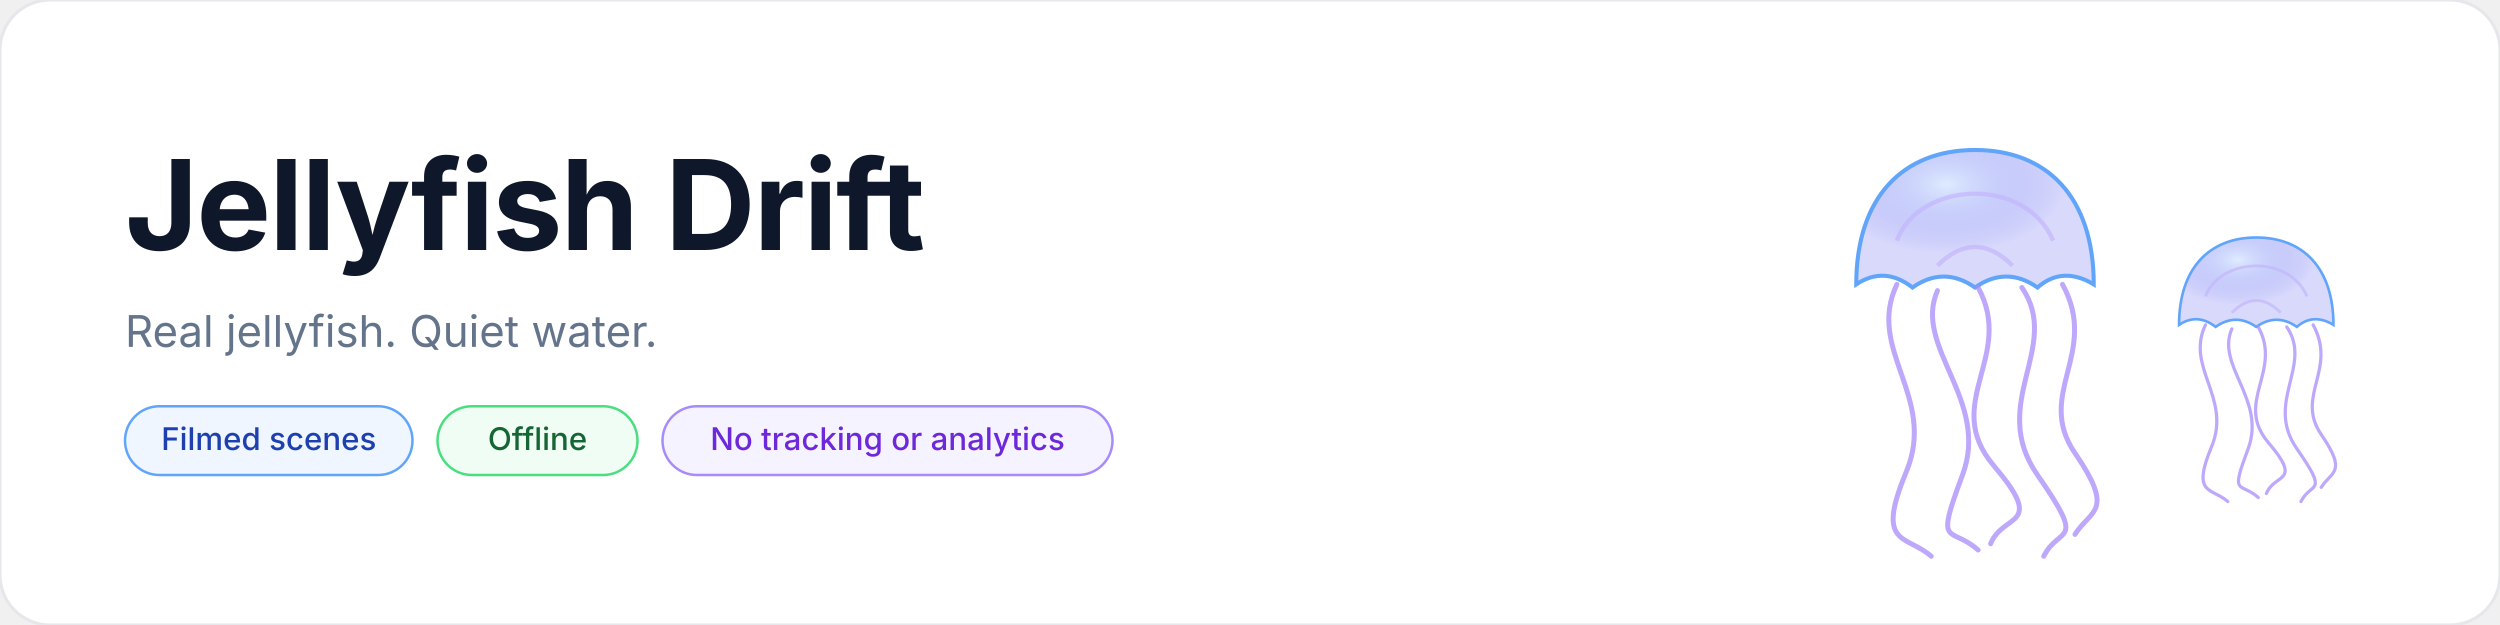
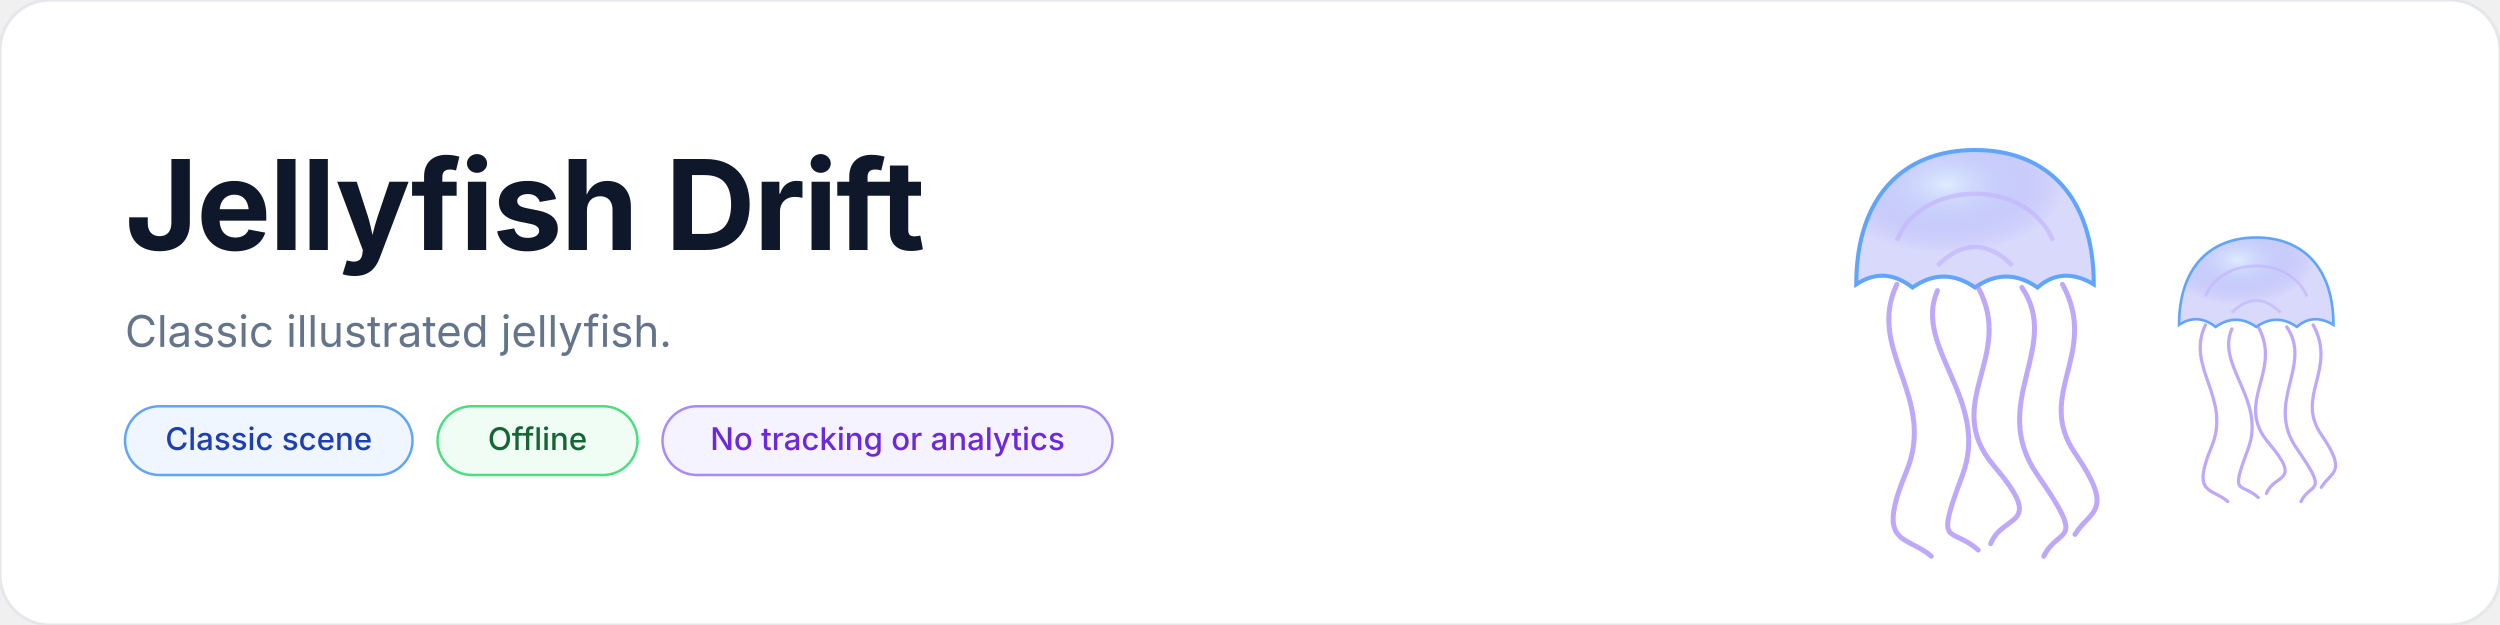
<svg xmlns="http://www.w3.org/2000/svg" width="800" height="200" viewBox="0 0 800 200" role="img" aria-labelledby="title desc">
  <defs>
    <linearGradient id="background" x2="1" y2="1">
      <stop stop-color="#0c0a09" />
      <stop offset="1" stop-color="#1c1917" />
    </linearGradient>
    <radialGradient id="bell" cx="38%" cy="25%">
      <stop stop-color="#dbeafe" stop-opacity=".9" />
      <stop offset="1" stop-color="#6366f1" stop-opacity=".25" />
    </radialGradient>
  </defs>
  <rect width="800" height="200" rx="16" fill="#fff" stroke="#e5e7eb" />
  <g font-family="system-ui,-apple-system,'Segoe UI',sans-serif">
    <text x="40" y="80" fill="#0f172a" font-size="40" font-weight="700" letter-spacing="-.5">Jellyfish Drift</text>
-     <text x="40" y="111" fill="#64748b" font-size="14">Real jellyfish. Quiet water.</text>
+     <text x="40" y="111" fill="#64748b" font-size="14">Classic illustrated jellyfish.</text>
    <g font-size="10" font-weight="500" text-anchor="middle">
      <rect x="40" y="130" width="92" height="22" rx="11" fill="#eff6ff" stroke="#60a5fa" stroke-width=".8" />
-       <text x="86.0" y="144" fill="#1e40af">Filmed scenes</text>
+       <text x="86.0" y="144" fill="#1e40af">Classic scene</text>
      <rect x="140" y="130" width="64" height="22" rx="11" fill="#f0fdf4" stroke="#4ade80" stroke-width=".8" />
      <text x="172.0" y="144" fill="#166534">Offline</text>
      <rect x="212" y="130" width="144" height="22" rx="11" fill="#f5f3ff" stroke="#a78bfa" stroke-width=".8" />
      <text x="284.0" y="144" fill="#6d28d9">No tracking or analytics</text>
    </g>
  </g>
  <g transform="translate(570 36)">
    <g transform="translate(62 12)">
      <g>
        <path d="M-38 43C-38 15-23 0 0 0S38 15 38 43Q28 37 20 44Q10 37 0 44Q-10 37-20 44Q-29 37-38 43Z" fill="url(#bell)" stroke="#60a5fa" stroke-width="1.3" />
        <path d="M-25 29C-18 10 16 8 25 29M-12 37Q0 25 12 37" fill="none" stroke="#c4b5fd" stroke-opacity=".7" stroke-width="1.4" />
        <g fill="none" stroke-linecap="round">
          <path d="M-25 43C-35 64-12 79-22 103S-22 123-14 130M-12 45C-20 63 5 80-4 104S-8 120 1 128M1 44C13 66-11 81 6 101S9 116 5 126M15 44C28 63 4 81 20 104S27 120 22 130M28 43C40 65 19 78 32 97S37 115 32 123" stroke="#a78bfa" stroke-opacity=".75" stroke-width="1.6" />
        </g>
      </g>
    </g>
    <g transform="translate(152 40) scale(.65)">
      <g>
        <path d="M-38 43C-38 15-23 0 0 0S38 15 38 43Q28 37 20 44Q10 37 0 44Q-10 37-20 44Q-29 37-38 43Z" fill="url(#bell)" stroke="#60a5fa" stroke-width="1.3" />
        <path d="M-25 29C-18 10 16 8 25 29M-12 37Q0 25 12 37" fill="none" stroke="#c4b5fd" stroke-opacity=".7" stroke-width="1.4" />
        <g fill="none" stroke-linecap="round">
          <path d="M-25 43C-35 64-12 79-22 103S-22 123-14 130M-12 45C-20 63 5 80-4 104S-8 120 1 128M1 44C13 66-11 81 6 101S9 116 5 126M15 44C28 63 4 81 20 104S27 120 22 130M28 43C40 65 19 78 32 97S37 115 32 123" stroke="#a78bfa" stroke-opacity=".75" stroke-width="1.6" />
        </g>
      </g>
    </g>
  </g>
</svg>
